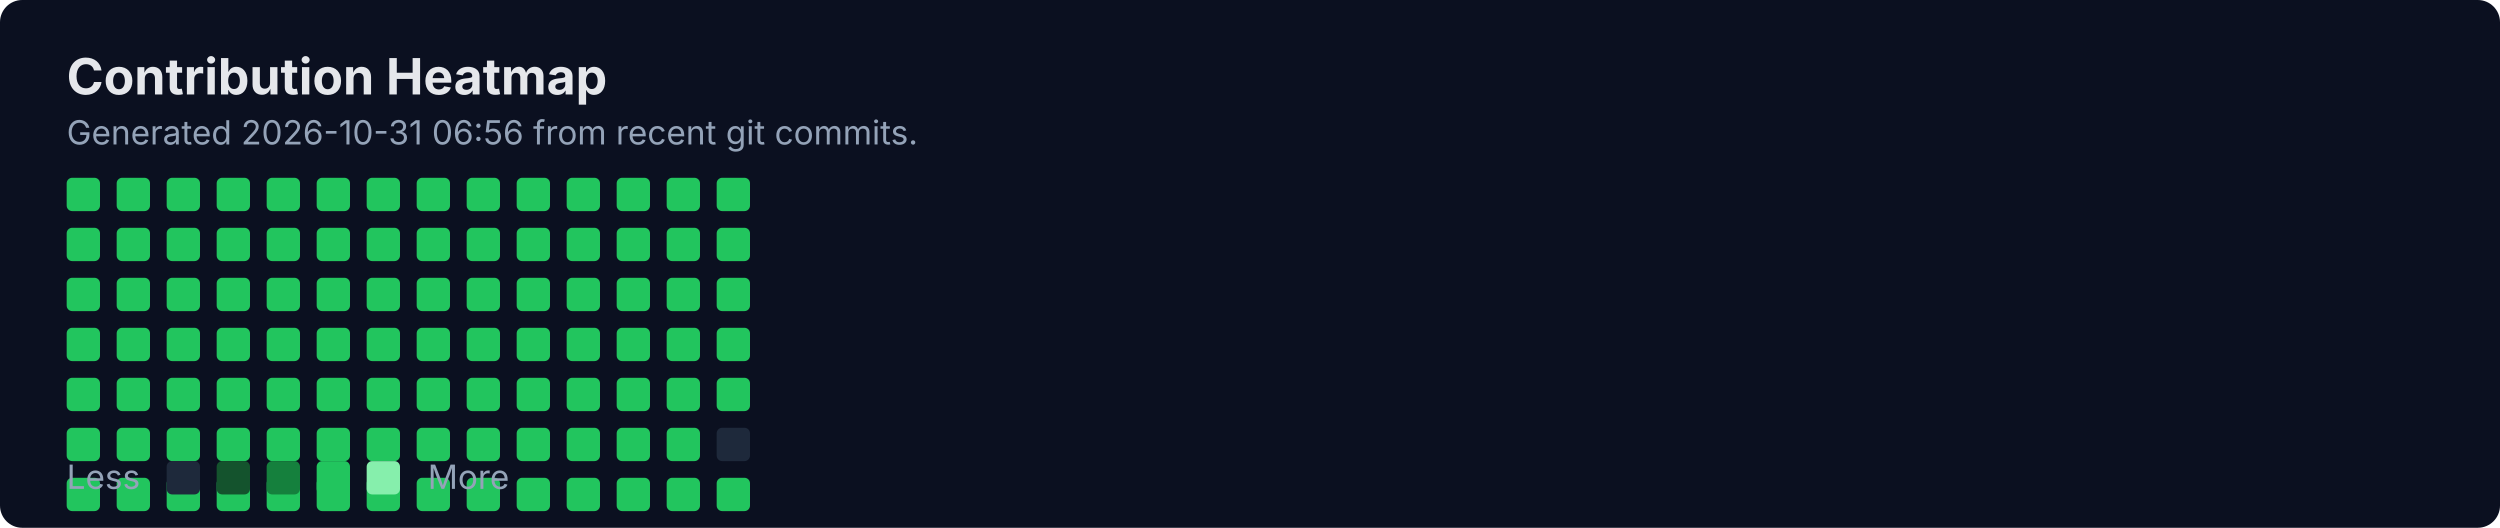
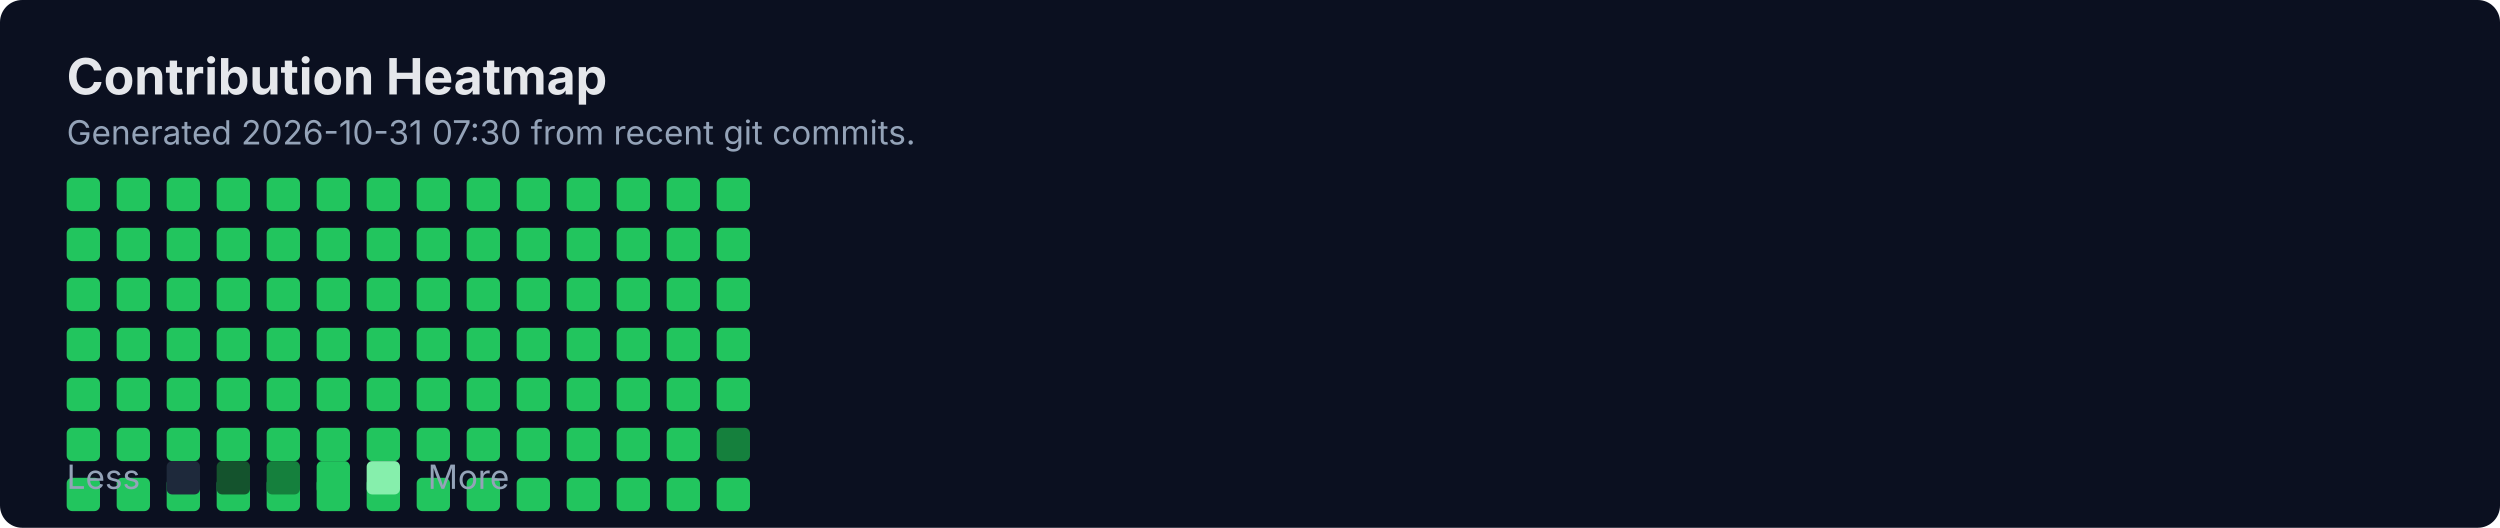
<svg xmlns="http://www.w3.org/2000/svg" width="900" height="190" viewBox="0 0 900 190" fill="none" role="img" aria-labelledby="title">
  <rect width="900" height="190" rx="8" fill="#0B1020" />
  <text x="24" y="34" fill="#E5E7EB" font-family="Inter, Segoe UI, Arial" font-size="18" font-weight="700">Contribution Heatmap</text>
-   <text x="24" y="52" fill="#94A3B8" font-family="Inter, Segoe UI, Arial" font-size="12">Generated 2026-10-31 06:56 from recent git commits.</text>
+   <text x="24" y="52" fill="#94A3B8" font-family="Inter, Segoe UI, Arial" font-size="12">Generated 2026-10-31 07:30 from recent git commits.</text>
  <rect x="24" y="172" width="12" height="12" rx="2" fill="#22C55E" />
  <rect x="24" y="64" width="12" height="12" rx="2" fill="#22C55E" />
  <rect x="24" y="82" width="12" height="12" rx="2" fill="#22C55E" />
  <rect x="24" y="100" width="12" height="12" rx="2" fill="#22C55E" />
  <rect x="24" y="118" width="12" height="12" rx="2" fill="#22C55E" />
  <rect x="24" y="136" width="12" height="12" rx="2" fill="#22C55E" />
  <rect x="24" y="154" width="12" height="12" rx="2" fill="#22C55E" />
  <rect x="42" y="172" width="12" height="12" rx="2" fill="#22C55E" />
  <rect x="42" y="64" width="12" height="12" rx="2" fill="#22C55E" />
  <rect x="42" y="82" width="12" height="12" rx="2" fill="#22C55E" />
  <rect x="42" y="100" width="12" height="12" rx="2" fill="#22C55E" />
  <rect x="42" y="118" width="12" height="12" rx="2" fill="#22C55E" />
  <rect x="42" y="136" width="12" height="12" rx="2" fill="#22C55E" />
  <rect x="42" y="154" width="12" height="12" rx="2" fill="#22C55E" />
  <rect x="60" y="172" width="12" height="12" rx="2" fill="#22C55E" />
  <rect x="60" y="64" width="12" height="12" rx="2" fill="#22C55E" />
  <rect x="60" y="82" width="12" height="12" rx="2" fill="#22C55E" />
  <rect x="60" y="100" width="12" height="12" rx="2" fill="#22C55E" />
  <rect x="60" y="118" width="12" height="12" rx="2" fill="#22C55E" />
  <rect x="60" y="136" width="12" height="12" rx="2" fill="#22C55E" />
  <rect x="60" y="154" width="12" height="12" rx="2" fill="#22C55E" />
  <rect x="78" y="172" width="12" height="12" rx="2" fill="#22C55E" />
  <rect x="78" y="64" width="12" height="12" rx="2" fill="#22C55E" />
  <rect x="78" y="82" width="12" height="12" rx="2" fill="#22C55E" />
  <rect x="78" y="100" width="12" height="12" rx="2" fill="#22C55E" />
  <rect x="78" y="118" width="12" height="12" rx="2" fill="#22C55E" />
  <rect x="78" y="136" width="12" height="12" rx="2" fill="#22C55E" />
  <rect x="78" y="154" width="12" height="12" rx="2" fill="#22C55E" />
  <rect x="96" y="172" width="12" height="12" rx="2" fill="#22C55E" />
  <rect x="96" y="64" width="12" height="12" rx="2" fill="#22C55E" />
  <rect x="96" y="82" width="12" height="12" rx="2" fill="#22C55E" />
  <rect x="96" y="100" width="12" height="12" rx="2" fill="#22C55E" />
  <rect x="96" y="118" width="12" height="12" rx="2" fill="#22C55E" />
  <rect x="96" y="136" width="12" height="12" rx="2" fill="#22C55E" />
  <rect x="96" y="154" width="12" height="12" rx="2" fill="#22C55E" />
  <rect x="114" y="172" width="12" height="12" rx="2" fill="#22C55E" />
  <rect x="114" y="64" width="12" height="12" rx="2" fill="#22C55E" />
  <rect x="114" y="82" width="12" height="12" rx="2" fill="#22C55E" />
  <rect x="114" y="100" width="12" height="12" rx="2" fill="#22C55E" />
  <rect x="114" y="118" width="12" height="12" rx="2" fill="#22C55E" />
  <rect x="114" y="136" width="12" height="12" rx="2" fill="#22C55E" />
  <rect x="114" y="154" width="12" height="12" rx="2" fill="#22C55E" />
  <rect x="132" y="172" width="12" height="12" rx="2" fill="#22C55E" />
  <rect x="132" y="64" width="12" height="12" rx="2" fill="#22C55E" />
  <rect x="132" y="82" width="12" height="12" rx="2" fill="#22C55E" />
  <rect x="132" y="100" width="12" height="12" rx="2" fill="#22C55E" />
  <rect x="132" y="118" width="12" height="12" rx="2" fill="#22C55E" />
  <rect x="132" y="136" width="12" height="12" rx="2" fill="#22C55E" />
  <rect x="132" y="154" width="12" height="12" rx="2" fill="#22C55E" />
  <rect x="150" y="172" width="12" height="12" rx="2" fill="#22C55E" />
  <rect x="150" y="64" width="12" height="12" rx="2" fill="#22C55E" />
  <rect x="150" y="82" width="12" height="12" rx="2" fill="#22C55E" />
  <rect x="150" y="100" width="12" height="12" rx="2" fill="#22C55E" />
  <rect x="150" y="118" width="12" height="12" rx="2" fill="#22C55E" />
  <rect x="150" y="136" width="12" height="12" rx="2" fill="#22C55E" />
  <rect x="150" y="154" width="12" height="12" rx="2" fill="#22C55E" />
  <rect x="168" y="172" width="12" height="12" rx="2" fill="#22C55E" />
  <rect x="168" y="64" width="12" height="12" rx="2" fill="#22C55E" />
  <rect x="168" y="82" width="12" height="12" rx="2" fill="#22C55E" />
  <rect x="168" y="100" width="12" height="12" rx="2" fill="#22C55E" />
  <rect x="168" y="118" width="12" height="12" rx="2" fill="#22C55E" />
  <rect x="168" y="136" width="12" height="12" rx="2" fill="#22C55E" />
  <rect x="168" y="154" width="12" height="12" rx="2" fill="#22C55E" />
  <rect x="186" y="172" width="12" height="12" rx="2" fill="#22C55E" />
  <rect x="186" y="64" width="12" height="12" rx="2" fill="#22C55E" />
  <rect x="186" y="82" width="12" height="12" rx="2" fill="#22C55E" />
  <rect x="186" y="100" width="12" height="12" rx="2" fill="#22C55E" />
  <rect x="186" y="118" width="12" height="12" rx="2" fill="#22C55E" />
  <rect x="186" y="136" width="12" height="12" rx="2" fill="#22C55E" />
  <rect x="186" y="154" width="12" height="12" rx="2" fill="#22C55E" />
  <rect x="204" y="172" width="12" height="12" rx="2" fill="#22C55E" />
  <rect x="204" y="64" width="12" height="12" rx="2" fill="#22C55E" />
  <rect x="204" y="82" width="12" height="12" rx="2" fill="#22C55E" />
  <rect x="204" y="100" width="12" height="12" rx="2" fill="#22C55E" />
  <rect x="204" y="118" width="12" height="12" rx="2" fill="#22C55E" />
  <rect x="204" y="136" width="12" height="12" rx="2" fill="#22C55E" />
  <rect x="204" y="154" width="12" height="12" rx="2" fill="#22C55E" />
  <rect x="222" y="172" width="12" height="12" rx="2" fill="#22C55E" />
  <rect x="222" y="64" width="12" height="12" rx="2" fill="#22C55E" />
  <rect x="222" y="82" width="12" height="12" rx="2" fill="#22C55E" />
  <rect x="222" y="100" width="12" height="12" rx="2" fill="#22C55E" />
  <rect x="222" y="118" width="12" height="12" rx="2" fill="#22C55E" />
  <rect x="222" y="136" width="12" height="12" rx="2" fill="#22C55E" />
  <rect x="222" y="154" width="12" height="12" rx="2" fill="#22C55E" />
  <rect x="240" y="172" width="12" height="12" rx="2" fill="#22C55E" />
  <rect x="240" y="64" width="12" height="12" rx="2" fill="#22C55E" />
  <rect x="240" y="82" width="12" height="12" rx="2" fill="#22C55E" />
  <rect x="240" y="100" width="12" height="12" rx="2" fill="#22C55E" />
  <rect x="240" y="118" width="12" height="12" rx="2" fill="#22C55E" />
  <rect x="240" y="136" width="12" height="12" rx="2" fill="#22C55E" />
  <rect x="240" y="154" width="12" height="12" rx="2" fill="#22C55E" />
  <rect x="258" y="172" width="12" height="12" rx="2" fill="#22C55E" />
  <rect x="258" y="64" width="12" height="12" rx="2" fill="#22C55E" />
  <rect x="258" y="82" width="12" height="12" rx="2" fill="#22C55E" />
  <rect x="258" y="100" width="12" height="12" rx="2" fill="#22C55E" />
  <rect x="258" y="118" width="12" height="12" rx="2" fill="#22C55E" />
  <rect x="258" y="136" width="12" height="12" rx="2" fill="#22C55E" />
-   <rect x="258" y="154" width="12" height="12" rx="2" fill="#1E293B" />
+   <rect x="258" y="154" width="12" height="12" rx="2" fill="#15803D" />
  <text x="24" y="176" fill="#94A3B8" font-family="Inter, Segoe UI, Arial" font-size="12">Less</text>
  <rect x="60" y="166" width="12" height="12" rx="2" fill="#1E293B" />
  <rect x="78" y="166" width="12" height="12" rx="2" fill="#14532D" />
  <rect x="96" y="166" width="12" height="12" rx="2" fill="#15803D" />
  <rect x="114" y="166" width="12" height="12" rx="2" fill="#22C55E" />
  <rect x="132" y="166" width="12" height="12" rx="2" fill="#86EFAC" />
  <text x="154" y="176" fill="#94A3B8" font-family="Inter, Segoe UI, Arial" font-size="12">More</text>
</svg>
